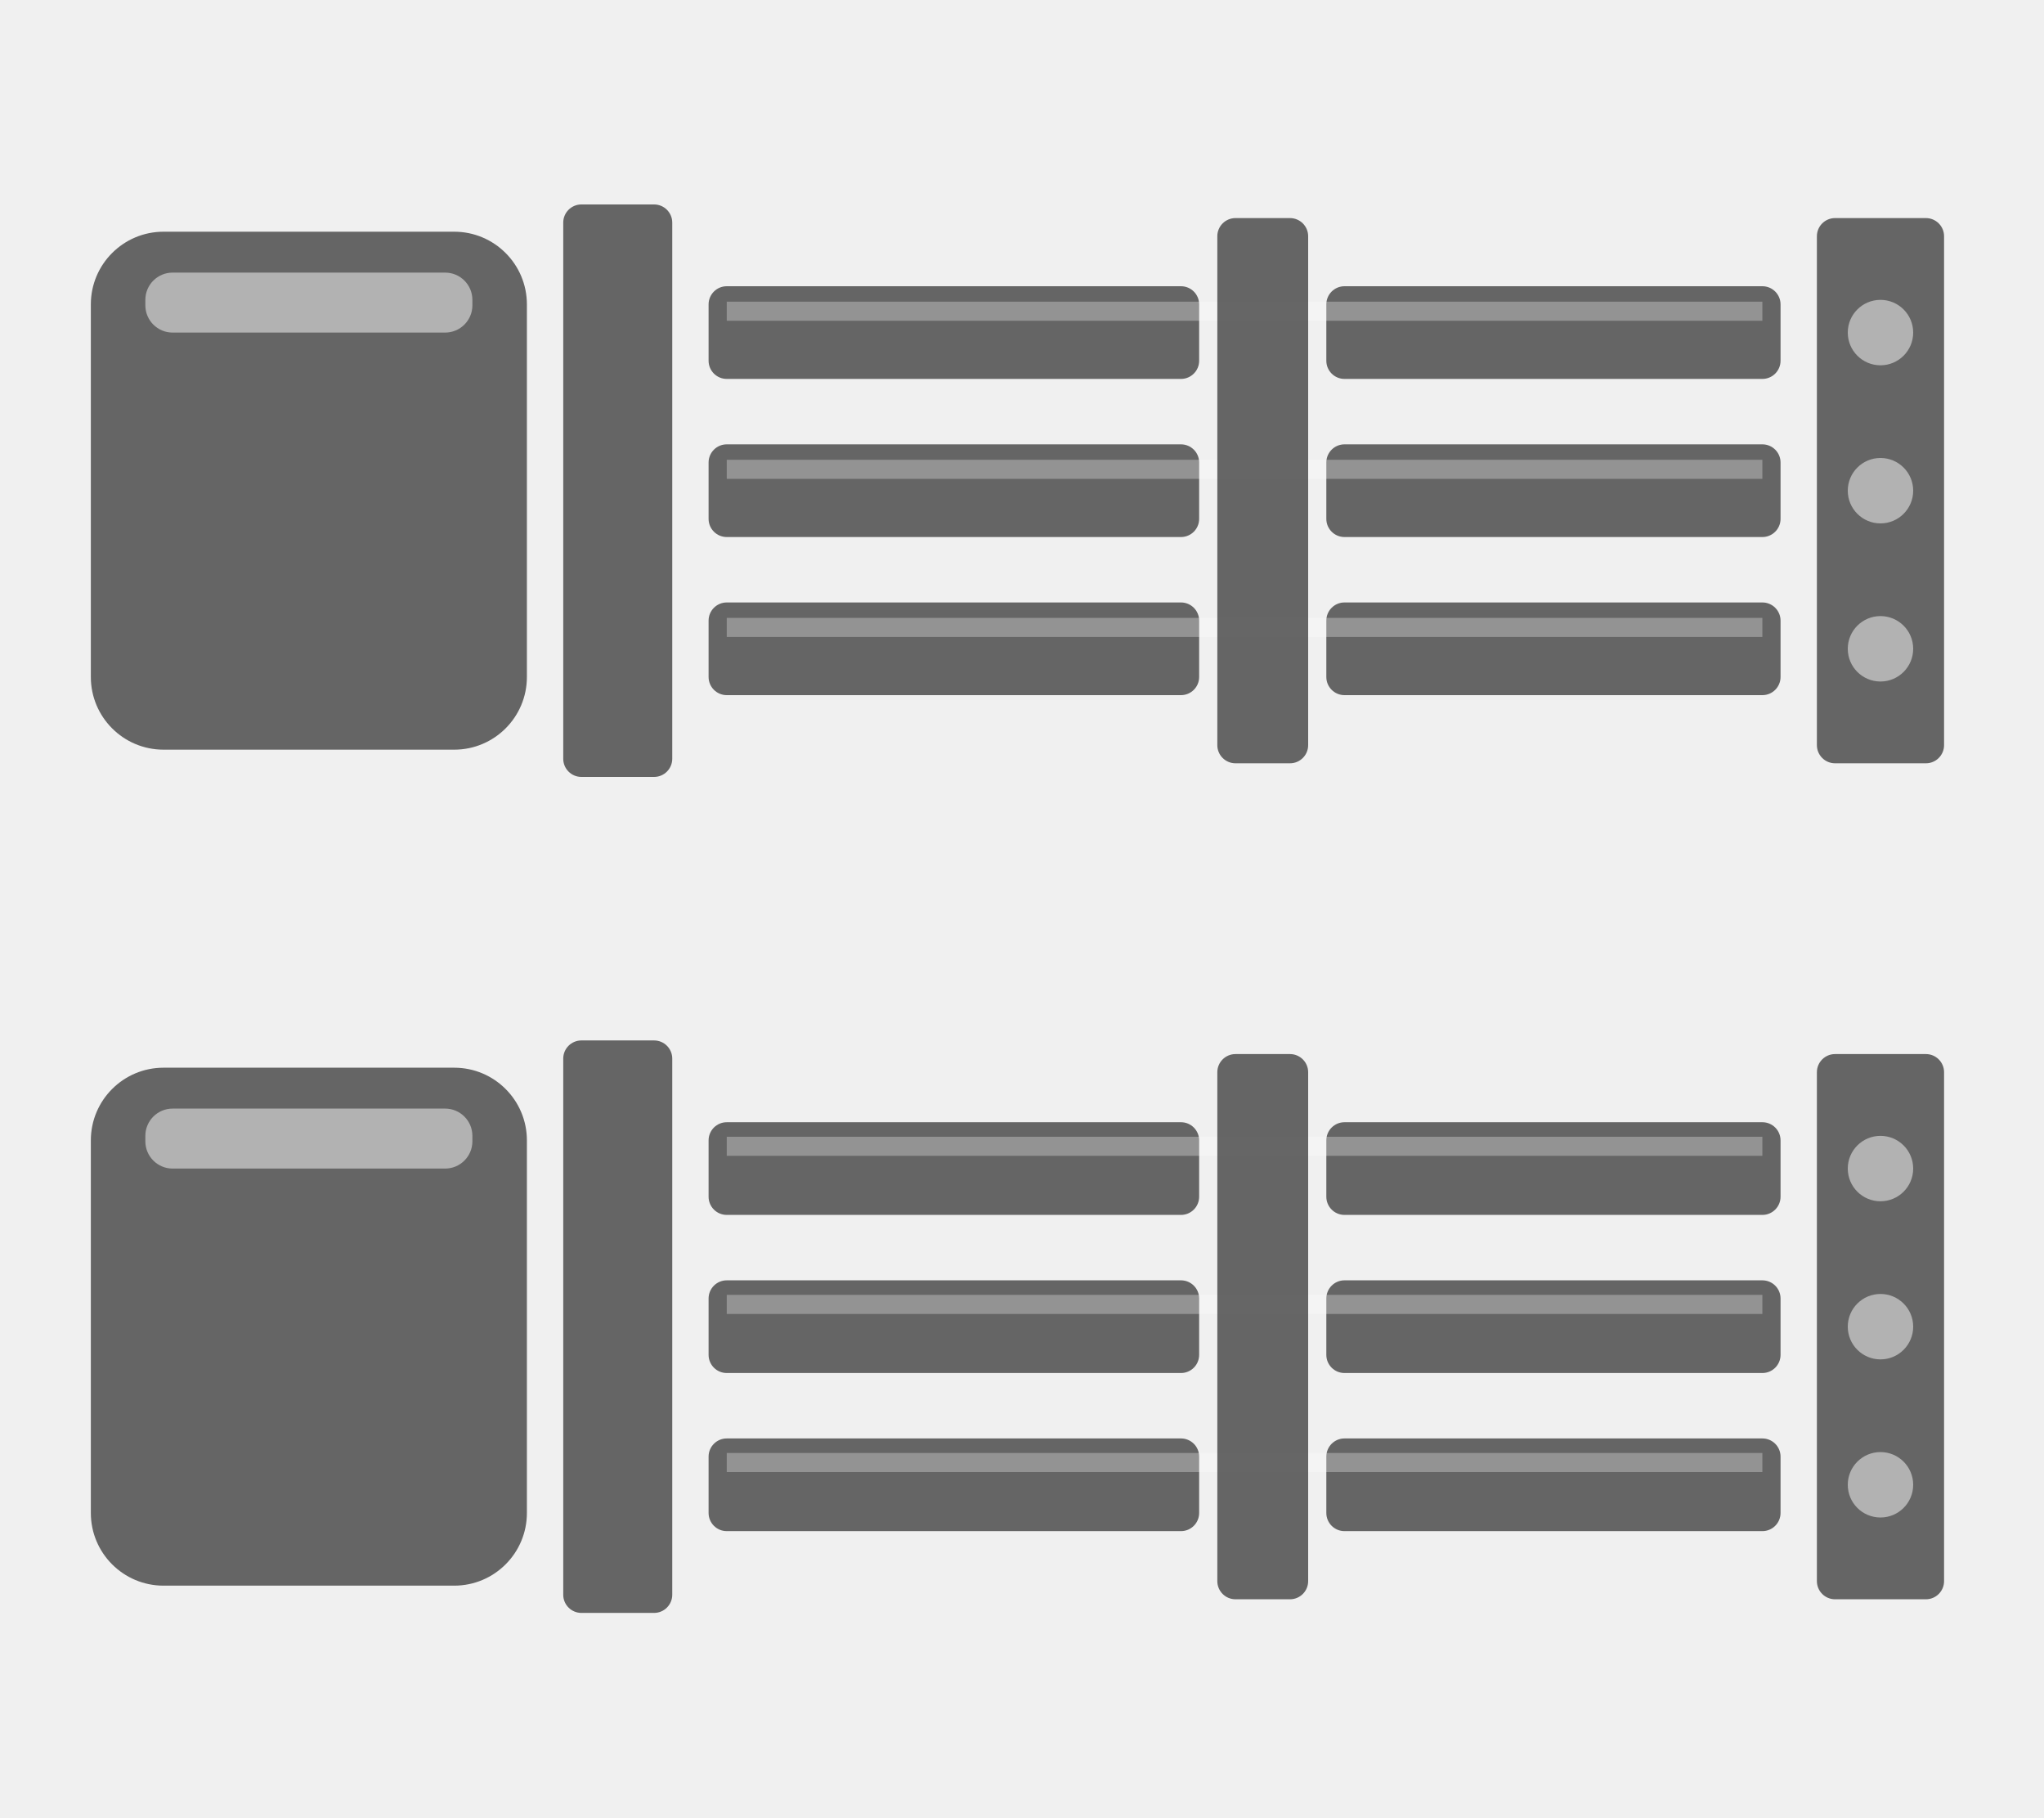
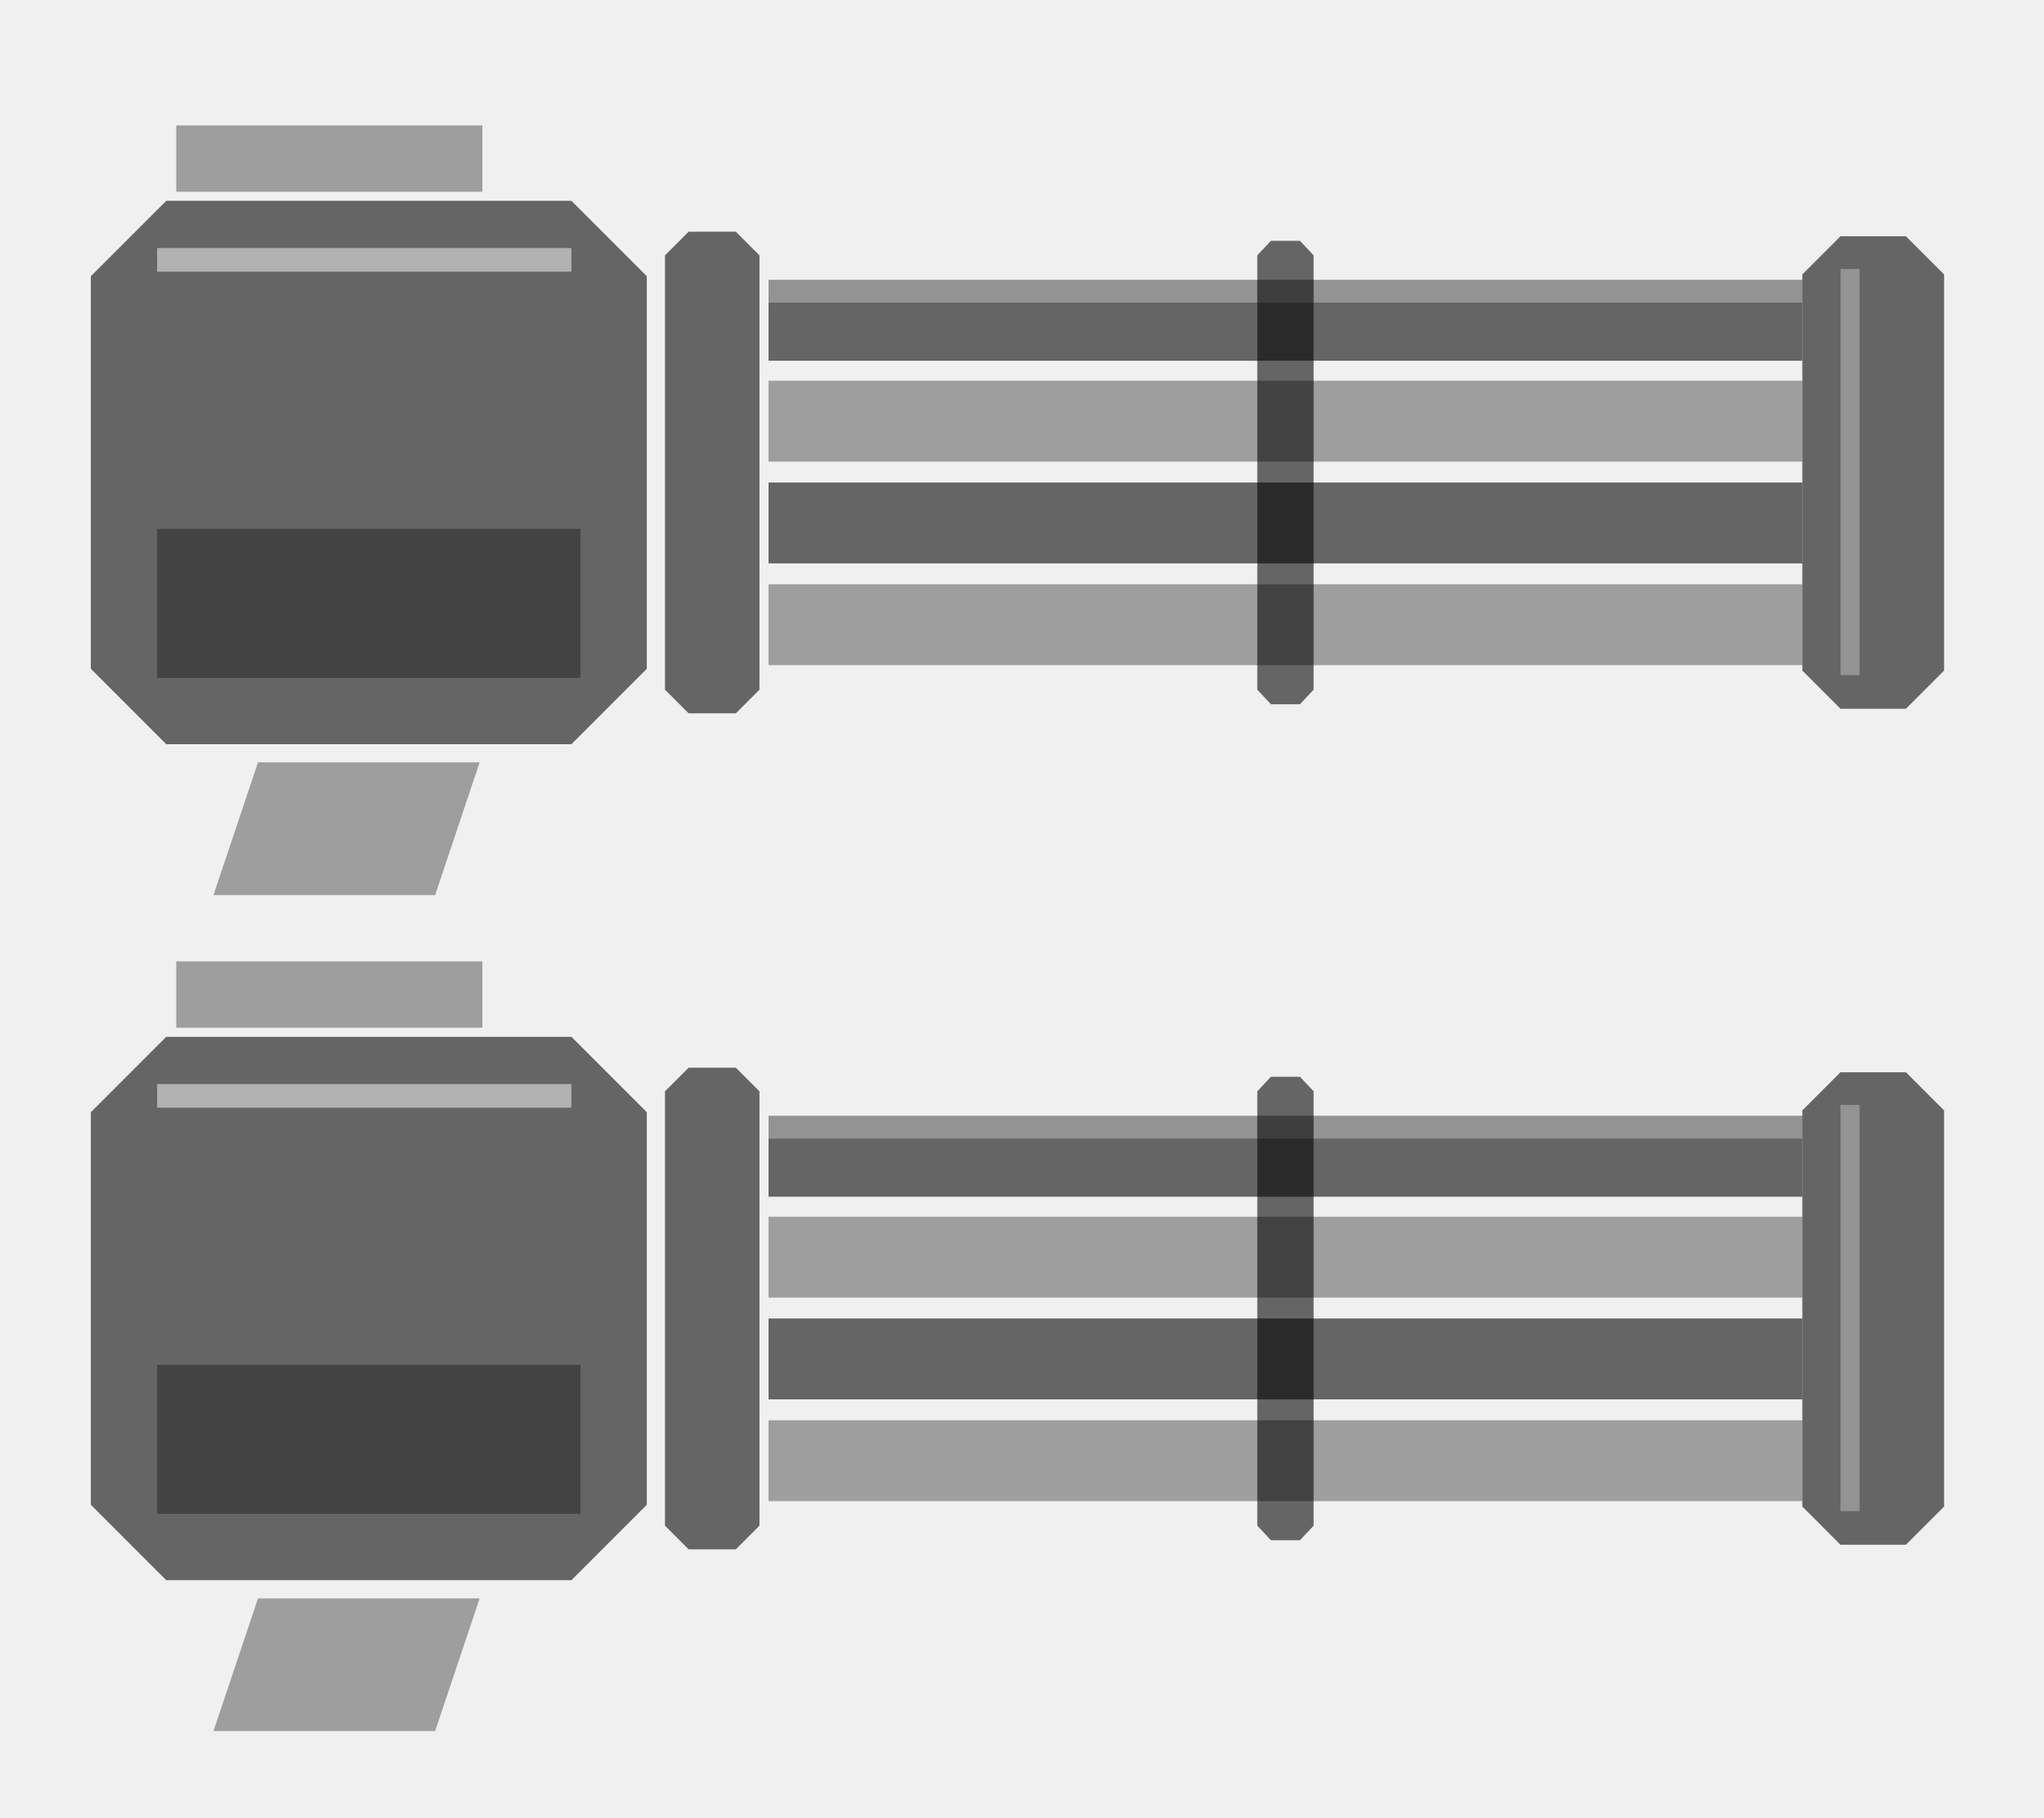
<svg xmlns="http://www.w3.org/2000/svg" viewBox="0 0 225 200">
-   <rect x="10" y="25.5" width="48" height="57" rx="8" fill="#000000" fill-opacity="0.58" />
-   <rect x="16" y="30" width="36" height="6.6" rx="3" fill="#ffffff" fill-opacity="0.5" />
-   <rect x="62" y="22.5" width="12" height="63" rx="2" fill="#000000" fill-opacity="0.58" />
-   <rect x="78" y="31.5" width="54" height="10.2" rx="2" fill="#000000" fill-opacity="0.58" />
-   <rect x="146" y="31.5" width="50" height="10.2" rx="2" fill="#000000" fill-opacity="0.58" />
-   <rect x="80" y="33.2" width="114" height="2.1" fill="#ffffff" fill-opacity="0.3" />
-   <rect x="78" y="48.9" width="54" height="10.2" rx="2" fill="#000000" fill-opacity="0.58" />
-   <rect x="146" y="48.9" width="50" height="10.2" rx="2" fill="#000000" fill-opacity="0.58" />
-   <rect x="80" y="50.6" width="114" height="2.1" fill="#ffffff" fill-opacity="0.3" />
-   <rect x="78" y="66.3" width="54" height="10.2" rx="2" fill="#000000" fill-opacity="0.58" />
-   <rect x="146" y="66.3" width="50" height="10.2" rx="2" fill="#000000" fill-opacity="0.58" />
-   <rect x="80" y="68" width="114" height="2.1" fill="#ffffff" fill-opacity="0.3" />
-   <rect x="134" y="24" width="10" height="60" rx="2" fill="#000000" fill-opacity="0.58" />
-   <rect x="200" y="24" width="14" height="60" rx="2" fill="#000000" fill-opacity="0.58" />
-   <ellipse cx="207" cy="36.6" rx="3.6" ry="3.6" fill="#ffffff" fill-opacity="0.5" />
-   <ellipse cx="207" cy="54" rx="3.6" ry="3.6" fill="#ffffff" fill-opacity="0.5" />
-   <ellipse cx="207" cy="71.4" rx="3.6" ry="3.6" fill="#ffffff" fill-opacity="0.5" />
-   <rect x="10" y="117.5" width="48" height="57" rx="8" fill="#000000" fill-opacity="0.58" />
-   <rect x="16" y="122" width="36" height="6.6" rx="3" fill="#ffffff" fill-opacity="0.5" />
-   <rect x="62" y="114.5" width="12" height="63" rx="2" fill="#000000" fill-opacity="0.58" />
-   <rect x="78" y="123.5" width="54" height="10.2" rx="2" fill="#000000" fill-opacity="0.58" />
-   <rect x="146" y="123.5" width="50" height="10.2" rx="2" fill="#000000" fill-opacity="0.58" />
-   <rect x="80" y="125.1" width="114" height="2.1" fill="#ffffff" fill-opacity="0.3" />
-   <rect x="78" y="140.9" width="54" height="10.2" rx="2" fill="#000000" fill-opacity="0.58" />
-   <rect x="146" y="140.9" width="50" height="10.2" rx="2" fill="#000000" fill-opacity="0.58" />
-   <rect x="80" y="142.5" width="114" height="2.1" fill="#ffffff" fill-opacity="0.3" />
-   <rect x="78" y="158.3" width="54" height="10.2" rx="2" fill="#000000" fill-opacity="0.58" />
-   <rect x="146" y="158.3" width="50" height="10.2" rx="2" fill="#000000" fill-opacity="0.58" />
-   <rect x="80" y="159.9" width="114" height="2.1" fill="#ffffff" fill-opacity="0.3" />
-   <rect x="134" y="116" width="10" height="60" rx="2" fill="#000000" fill-opacity="0.58" />
-   <rect x="200" y="116" width="14" height="60" rx="2" fill="#000000" fill-opacity="0.58" />
-   <ellipse cx="207" cy="128.6" rx="3.6" ry="3.6" fill="#ffffff" fill-opacity="0.5" />
-   <ellipse cx="207" cy="146" rx="3.6" ry="3.6" fill="#ffffff" fill-opacity="0.5" />
-   <ellipse cx="207" cy="163.4" rx="3.6" ry="3.6" fill="#ffffff" fill-opacity="0.5" />
+   <polygon points="18.3,22.1 62.9,22.1 71.2,30.4 71.2,73.6 62.9,81.9 18.3,81.9 10,73.6 10,30.4" fill="#000000" fill-opacity="0.58" />
+   <rect x="19.4" y="13.8" width="33.7" height="7.3" fill="#000000" fill-opacity="0.34" />
+   <rect x="17.3" y="27.3" width="45.6" height="2.6" fill="#ffffff" fill-opacity="0.5" />
+   <rect x="17.3" y="58.2" width="46.6" height="16.4" fill="#000000" fill-opacity="0.34" />
+   <polygon points="28.4,83.9 52.8,83.9 47.9,98.5 23.5,98.5" fill="#000000" fill-opacity="0.34" />
+   <polygon points="75.8,25.5 81,25.5 83.6,28.1 83.6,75.9 81,78.5 75.8,78.5 73.2,75.9 73.2,28.1" fill="#000000" fill-opacity="0.58" />
+   <rect x="84.6" y="30.8" width="113.8" height="8.9" fill="#000000" fill-opacity="0.58" />
+   <rect x="84.6" y="41.9" width="113.8" height="8.9" fill="#000000" fill-opacity="0.34" />
+   <rect x="84.6" y="53.1" width="113.8" height="8.9" fill="#000000" fill-opacity="0.58" />
+   <rect x="84.6" y="64.3" width="113.8" height="8.9" fill="#000000" fill-opacity="0.34" />
+   <rect x="84.6" y="30.8" width="113.8" height="2.5" fill="#ffffff" fill-opacity="0.3" />
+   <polygon points="139.9,26.5 143.1,26.5 144.6,28.1 144.6,75.9 143.1,77.5 139.9,77.5 138.4,75.9 138.4,28.1" fill="#000000" fill-opacity="0.58" />
+   <polygon points="202.6,26 209.8,26 214,30.2 214,73.8 209.8,78 202.6,78 198.4,73.8 198.4,30.2" fill="#000000" fill-opacity="0.58" />
+   <rect x="202.6" y="29.6" width="2.1" height="44.7" fill="#ffffff" fill-opacity="0.3" />
+   <polygon points="18.3,114.1 62.9,114.1 71.2,122.4 71.2,165.6 62.9,173.9 18.3,173.9 10,165.6 10,122.4" fill="#000000" fill-opacity="0.58" />
+   <rect x="19.4" y="105.8" width="33.7" height="7.3" fill="#000000" fill-opacity="0.34" />
+   <rect x="17.3" y="119.3" width="45.6" height="2.6" fill="#ffffff" fill-opacity="0.5" />
+   <rect x="17.3" y="150.2" width="46.6" height="16.4" fill="#000000" fill-opacity="0.34" />
+   <polygon points="28.4,175.9 52.8,175.9 47.9,190.5 23.5,190.5" fill="#000000" fill-opacity="0.34" />
+   <polygon points="75.8,117.5 81,117.5 83.6,120.1 83.6,167.9 81,170.5 75.8,170.5 73.2,167.9 73.2,120.1" fill="#000000" fill-opacity="0.58" />
+   <rect x="84.6" y="122.8" width="113.8" height="8.9" fill="#000000" fill-opacity="0.58" />
+   <rect x="84.6" y="133.9" width="113.8" height="8.9" fill="#000000" fill-opacity="0.34" />
+   <rect x="84.6" y="145.1" width="113.8" height="8.9" fill="#000000" fill-opacity="0.58" />
+   <rect x="84.6" y="156.3" width="113.8" height="8.9" fill="#000000" fill-opacity="0.34" />
+   <rect x="84.6" y="122.8" width="113.8" height="2.5" fill="#ffffff" fill-opacity="0.3" />
+   <polygon points="139.9,118.5 143.1,118.5 144.6,120.1 144.6,167.9 143.1,169.5 139.9,169.5 138.4,167.9 138.4,120.1" fill="#000000" fill-opacity="0.58" />
+   <polygon points="202.6,118 209.8,118 214,122.2 214,165.8 209.8,170 202.6,170 198.4,165.8 198.4,122.2" fill="#000000" fill-opacity="0.58" />
+   <rect x="202.6" y="121.6" width="2.1" height="44.7" fill="#ffffff" fill-opacity="0.3" />
</svg>
